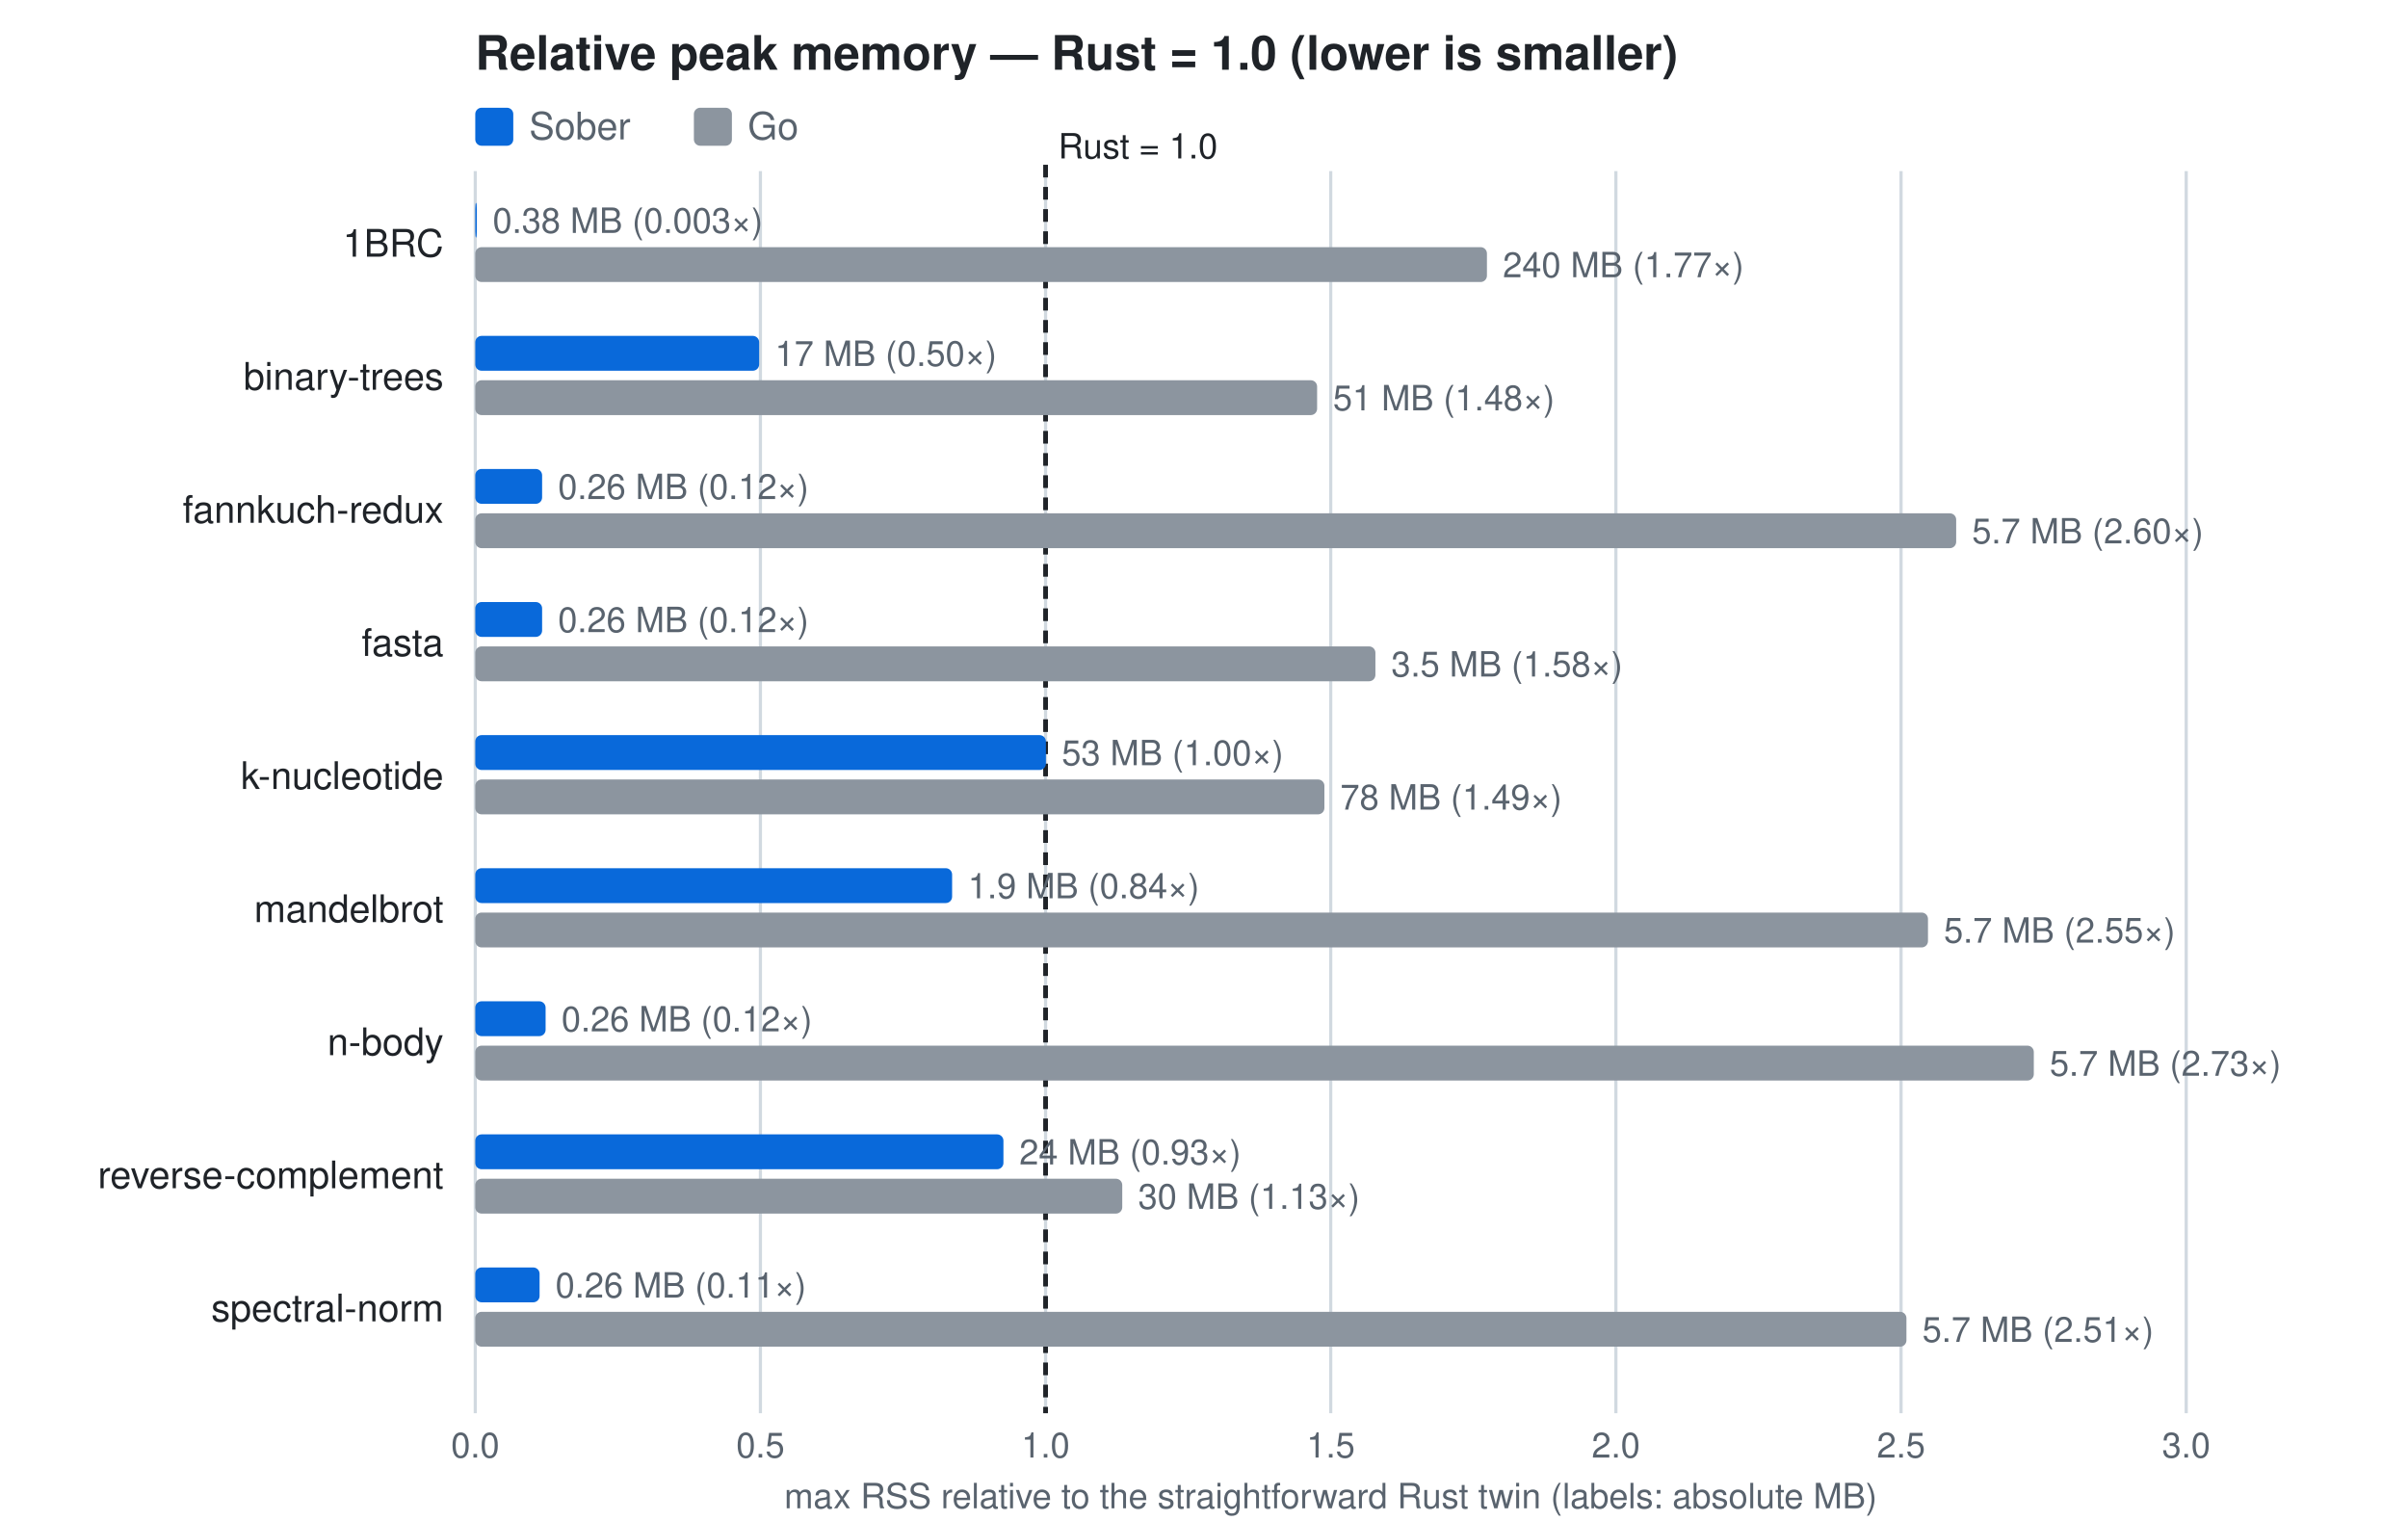
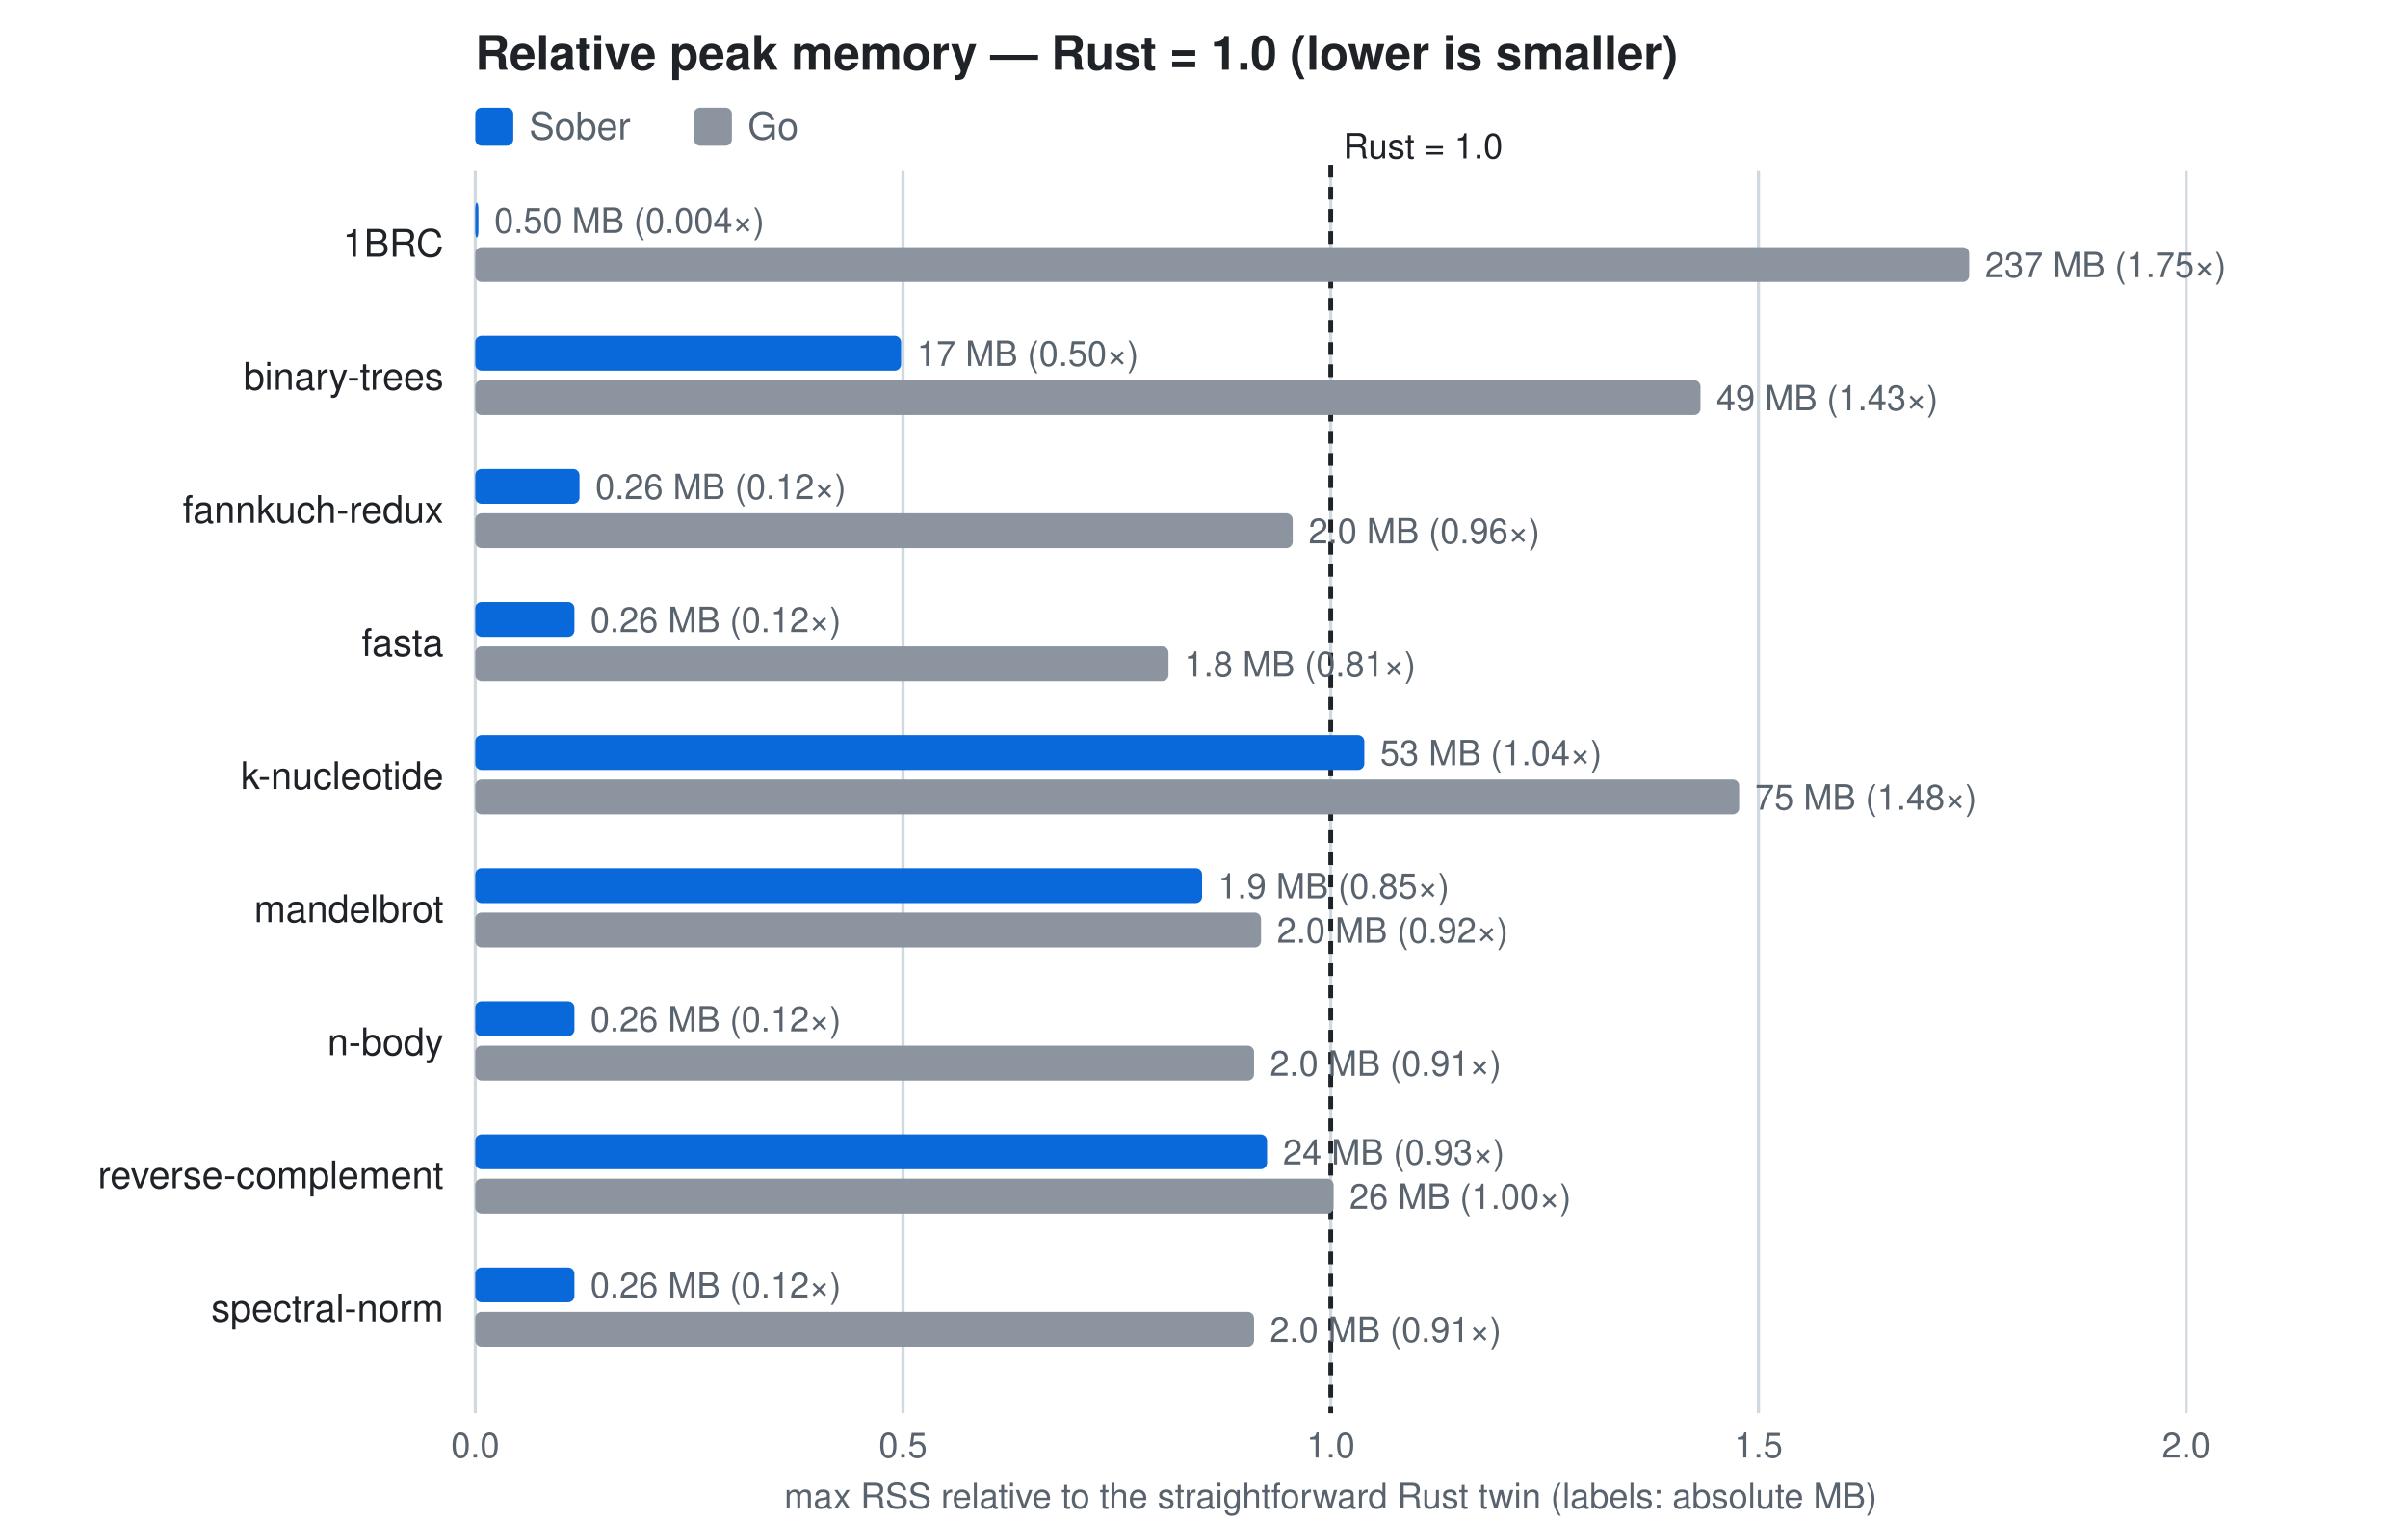
<svg xmlns="http://www.w3.org/2000/svg" width="760" height="480" viewBox="0 0 760 480" font-family="-apple-system, BlinkMacSystemFont, 'Segoe UI', Helvetica, Arial, sans-serif">
  <text x="150.0" y="22.0" fill="#1f2328" font-size="15" text-anchor="start" font-weight="600">Relative peak memory — Rust = 1.0 (lower is smaller)</text>
  <rect x="150" y="34" width="12" height="12" rx="2" fill="#0969da" />
  <text x="167.0" y="44.0" fill="#59636e" font-size="12" text-anchor="start">Sober</text>
  <rect x="219" y="34" width="12" height="12" rx="2" fill="#8c959f" />
  <text x="236.0" y="44.0" fill="#59636e" font-size="12" text-anchor="start">Go</text>
  <line x1="150.0" y1="54" x2="150.0" y2="446" stroke="#d1d9e0" stroke-width="1" />
  <text x="150.0" y="460.0" fill="#59636e" font-size="11" text-anchor="middle">0.0</text>
-   <line x1="240.0" y1="54" x2="240.0" y2="446" stroke="#d1d9e0" stroke-width="1" />
-   <text x="240.0" y="460.0" fill="#59636e" font-size="11" text-anchor="middle">0.5</text>
-   <line x1="330.0" y1="54" x2="330.0" y2="446" stroke="#d1d9e0" stroke-width="1" />
-   <text x="330.0" y="460.0" fill="#59636e" font-size="11" text-anchor="middle">1.0</text>
+   <line x1="285.0" y1="54" x2="285.0" y2="446" stroke="#d1d9e0" stroke-width="1" />
+   <text x="285.0" y="460.0" fill="#59636e" font-size="11" text-anchor="middle">0.5</text>
  <line x1="420.0" y1="54" x2="420.0" y2="446" stroke="#d1d9e0" stroke-width="1" />
-   <text x="420.0" y="460.0" fill="#59636e" font-size="11" text-anchor="middle">1.5</text>
-   <line x1="510.0" y1="54" x2="510.0" y2="446" stroke="#d1d9e0" stroke-width="1" />
-   <text x="510.0" y="460.0" fill="#59636e" font-size="11" text-anchor="middle">2.0</text>
-   <line x1="600.0" y1="54" x2="600.0" y2="446" stroke="#d1d9e0" stroke-width="1" />
-   <text x="600.0" y="460.0" fill="#59636e" font-size="11" text-anchor="middle">2.5</text>
+   <text x="420.0" y="460.0" fill="#59636e" font-size="11" text-anchor="middle">1.0</text>
+   <line x1="555.0" y1="54" x2="555.0" y2="446" stroke="#d1d9e0" stroke-width="1" />
+   <text x="555.0" y="460.0" fill="#59636e" font-size="11" text-anchor="middle">1.5</text>
  <line x1="690.0" y1="54" x2="690.0" y2="446" stroke="#d1d9e0" stroke-width="1" />
-   <text x="690.0" y="460.0" fill="#59636e" font-size="11" text-anchor="middle">3.0</text>
+   <text x="690.0" y="460.0" fill="#59636e" font-size="11" text-anchor="middle">2.0</text>
  <text x="420.0" y="476.0" fill="#59636e" font-size="11" text-anchor="middle">max RSS relative to the straightforward Rust twin (labels: absolute MB)</text>
-   <line x1="330.0" y1="52" x2="330.0" y2="446" stroke="#1f2328" stroke-width="1.5" stroke-dasharray="4 3" />
-   <text x="334.0" y="50.0" fill="#1f2328" font-size="11" text-anchor="start">Rust = 1.0</text>
+   <line x1="420.0" y1="52" x2="420.0" y2="446" stroke="#1f2328" stroke-width="1.5" stroke-dasharray="4 3" />
+   <text x="424.0" y="50.0" fill="#1f2328" font-size="11" text-anchor="start">Rust = 1.0</text>
  <text x="140.0" y="81.0" fill="#1f2328" font-size="12" text-anchor="end">1BRC</text>
-   <rect x="150" y="64" width="0.5" height="11" rx="2" fill="#0969da" />
-   <text x="155.5" y="73.5" fill="#59636e" font-size="11" text-anchor="start">0.38 MB (0.003×)</text>
-   <rect x="150" y="78" width="319.3" height="11" rx="2" fill="#8c959f" />
-   <text x="474.3" y="87.5" fill="#59636e" font-size="11" text-anchor="start">240 MB (1.77×)</text>
+   <rect x="150" y="64" width="1.0" height="11" rx="2" fill="#0969da" />
+   <text x="156.0" y="73.5" fill="#59636e" font-size="11" text-anchor="start">0.50 MB (0.004×)</text>
+   <rect x="150" y="78" width="471.5" height="11" rx="2" fill="#8c959f" />
+   <text x="626.5" y="87.5" fill="#59636e" font-size="11" text-anchor="start">237 MB (1.75×)</text>
  <text x="140.0" y="123.0" fill="#1f2328" font-size="12" text-anchor="end">binary-trees</text>
-   <rect x="150" y="106" width="89.6" height="11" rx="2" fill="#0969da" />
-   <text x="244.6" y="115.5" fill="#59636e" font-size="11" text-anchor="start">17 MB (0.50×)</text>
-   <rect x="150" y="120" width="265.7" height="11" rx="2" fill="#8c959f" />
-   <text x="420.7" y="129.5" fill="#59636e" font-size="11" text-anchor="start">51 MB (1.48×)</text>
+   <rect x="150" y="106" width="134.4" height="11" rx="2" fill="#0969da" />
+   <text x="289.4" y="115.5" fill="#59636e" font-size="11" text-anchor="start">17 MB (0.50×)</text>
+   <rect x="150" y="120" width="386.7" height="11" rx="2" fill="#8c959f" />
+   <text x="541.7" y="129.5" fill="#59636e" font-size="11" text-anchor="start">49 MB (1.43×)</text>
  <text x="140.0" y="165.0" fill="#1f2328" font-size="12" text-anchor="end">fannkuch-redux</text>
-   <rect x="150" y="148" width="21.1" height="11" rx="2" fill="#0969da" />
-   <text x="176.1" y="157.5" fill="#59636e" font-size="11" text-anchor="start">0.26 MB (0.12×)</text>
-   <rect x="150" y="162" width="467.4" height="11" rx="2" fill="#8c959f" />
-   <text x="622.4" y="171.5" fill="#59636e" font-size="11" text-anchor="start">5.7 MB (2.60×)</text>
+   <rect x="150" y="148" width="32.9" height="11" rx="2" fill="#0969da" />
+   <text x="187.9" y="157.5" fill="#59636e" font-size="11" text-anchor="start">0.26 MB (0.12×)</text>
+   <rect x="150" y="162" width="258.0" height="11" rx="2" fill="#8c959f" />
+   <text x="413.0" y="171.5" fill="#59636e" font-size="11" text-anchor="start">2.0 MB (0.96×)</text>
  <text x="140.0" y="207.0" fill="#1f2328" font-size="12" text-anchor="end">fasta</text>
-   <rect x="150" y="190" width="21.1" height="11" rx="2" fill="#0969da" />
-   <text x="176.1" y="199.5" fill="#59636e" font-size="11" text-anchor="start">0.26 MB (0.12×)</text>
-   <rect x="150" y="204" width="284.1" height="11" rx="2" fill="#8c959f" />
-   <text x="439.1" y="213.5" fill="#59636e" font-size="11" text-anchor="start">3.5 MB (1.58×)</text>
+   <rect x="150" y="190" width="31.3" height="11" rx="2" fill="#0969da" />
+   <text x="186.3" y="199.5" fill="#59636e" font-size="11" text-anchor="start">0.26 MB (0.12×)</text>
+   <rect x="150" y="204" width="218.8" height="11" rx="2" fill="#8c959f" />
+   <text x="373.8" y="213.5" fill="#59636e" font-size="11" text-anchor="start">1.8 MB (0.81×)</text>
  <text x="140.0" y="249.0" fill="#1f2328" font-size="12" text-anchor="end">k-nucleotide</text>
-   <rect x="150" y="232" width="180.1" height="11" rx="2" fill="#0969da" />
-   <text x="335.1" y="241.5" fill="#59636e" font-size="11" text-anchor="start">53 MB (1.00×)</text>
-   <rect x="150" y="246" width="268.0" height="11" rx="2" fill="#8c959f" />
-   <text x="423.0" y="255.5" fill="#59636e" font-size="11" text-anchor="start">78 MB (1.49×)</text>
+   <rect x="150" y="232" width="280.6" height="11" rx="2" fill="#0969da" />
+   <text x="435.6" y="241.5" fill="#59636e" font-size="11" text-anchor="start">53 MB (1.04×)</text>
+   <rect x="150" y="246" width="398.9" height="11" rx="2" fill="#8c959f" />
+   <text x="553.9" y="255.5" fill="#59636e" font-size="11" text-anchor="start">75 MB (1.48×)</text>
  <text x="140.0" y="291.0" fill="#1f2328" font-size="12" text-anchor="end">mandelbrot</text>
-   <rect x="150" y="274" width="150.5" height="11" rx="2" fill="#0969da" />
-   <text x="305.5" y="283.5" fill="#59636e" font-size="11" text-anchor="start">1.9 MB (0.84×)</text>
-   <rect x="150" y="288" width="458.5" height="11" rx="2" fill="#8c959f" />
-   <text x="613.5" y="297.5" fill="#59636e" font-size="11" text-anchor="start">5.7 MB (2.55×)</text>
+   <rect x="150" y="274" width="229.4" height="11" rx="2" fill="#0969da" />
+   <text x="384.4" y="283.5" fill="#59636e" font-size="11" text-anchor="start">1.9 MB (0.85×)</text>
+   <rect x="150" y="288" width="248.0" height="11" rx="2" fill="#8c959f" />
+   <text x="403.0" y="297.5" fill="#59636e" font-size="11" text-anchor="start">2.0 MB (0.92×)</text>
  <text x="140.0" y="333.0" fill="#1f2328" font-size="12" text-anchor="end">n-body</text>
-   <rect x="150" y="316" width="22.2" height="11" rx="2" fill="#0969da" />
-   <text x="177.2" y="325.5" fill="#59636e" font-size="11" text-anchor="start">0.26 MB (0.12×)</text>
-   <rect x="150" y="330" width="491.9" height="11" rx="2" fill="#8c959f" />
-   <text x="646.9" y="339.5" fill="#59636e" font-size="11" text-anchor="start">5.7 MB (2.73×)</text>
+   <rect x="150" y="316" width="31.3" height="11" rx="2" fill="#0969da" />
+   <text x="186.3" y="325.5" fill="#59636e" font-size="11" text-anchor="start">0.26 MB (0.12×)</text>
+   <rect x="150" y="330" width="245.8" height="11" rx="2" fill="#8c959f" />
+   <text x="400.8" y="339.5" fill="#59636e" font-size="11" text-anchor="start">2.0 MB (0.91×)</text>
  <text x="140.0" y="375.0" fill="#1f2328" font-size="12" text-anchor="end">reverse-complement</text>
-   <rect x="150" y="358" width="166.7" height="11" rx="2" fill="#0969da" />
-   <text x="321.7" y="367.5" fill="#59636e" font-size="11" text-anchor="start">24 MB (0.93×)</text>
-   <rect x="150" y="372" width="204.2" height="11" rx="2" fill="#8c959f" />
-   <text x="359.2" y="381.5" fill="#59636e" font-size="11" text-anchor="start">30 MB (1.13×)</text>
+   <rect x="150" y="358" width="249.9" height="11" rx="2" fill="#0969da" />
+   <text x="404.9" y="367.5" fill="#59636e" font-size="11" text-anchor="start">24 MB (0.93×)</text>
+   <rect x="150" y="372" width="270.9" height="11" rx="2" fill="#8c959f" />
+   <text x="425.9" y="381.5" fill="#59636e" font-size="11" text-anchor="start">26 MB (1.00×)</text>
  <text x="140.0" y="417.0" fill="#1f2328" font-size="12" text-anchor="end">spectral-norm</text>
-   <rect x="150" y="400" width="20.3" height="11" rx="2" fill="#0969da" />
-   <text x="175.3" y="409.5" fill="#59636e" font-size="11" text-anchor="start">0.26 MB (0.11×)</text>
-   <rect x="150" y="414" width="451.7" height="11" rx="2" fill="#8c959f" />
-   <text x="606.7" y="423.5" fill="#59636e" font-size="11" text-anchor="start">5.7 MB (2.51×)</text>
+   <rect x="150" y="400" width="31.3" height="11" rx="2" fill="#0969da" />
+   <text x="186.3" y="409.5" fill="#59636e" font-size="11" text-anchor="start">0.26 MB (0.12×)</text>
+   <rect x="150" y="414" width="245.8" height="11" rx="2" fill="#8c959f" />
+   <text x="400.8" y="423.5" fill="#59636e" font-size="11" text-anchor="start">2.0 MB (0.91×)</text>
</svg>
